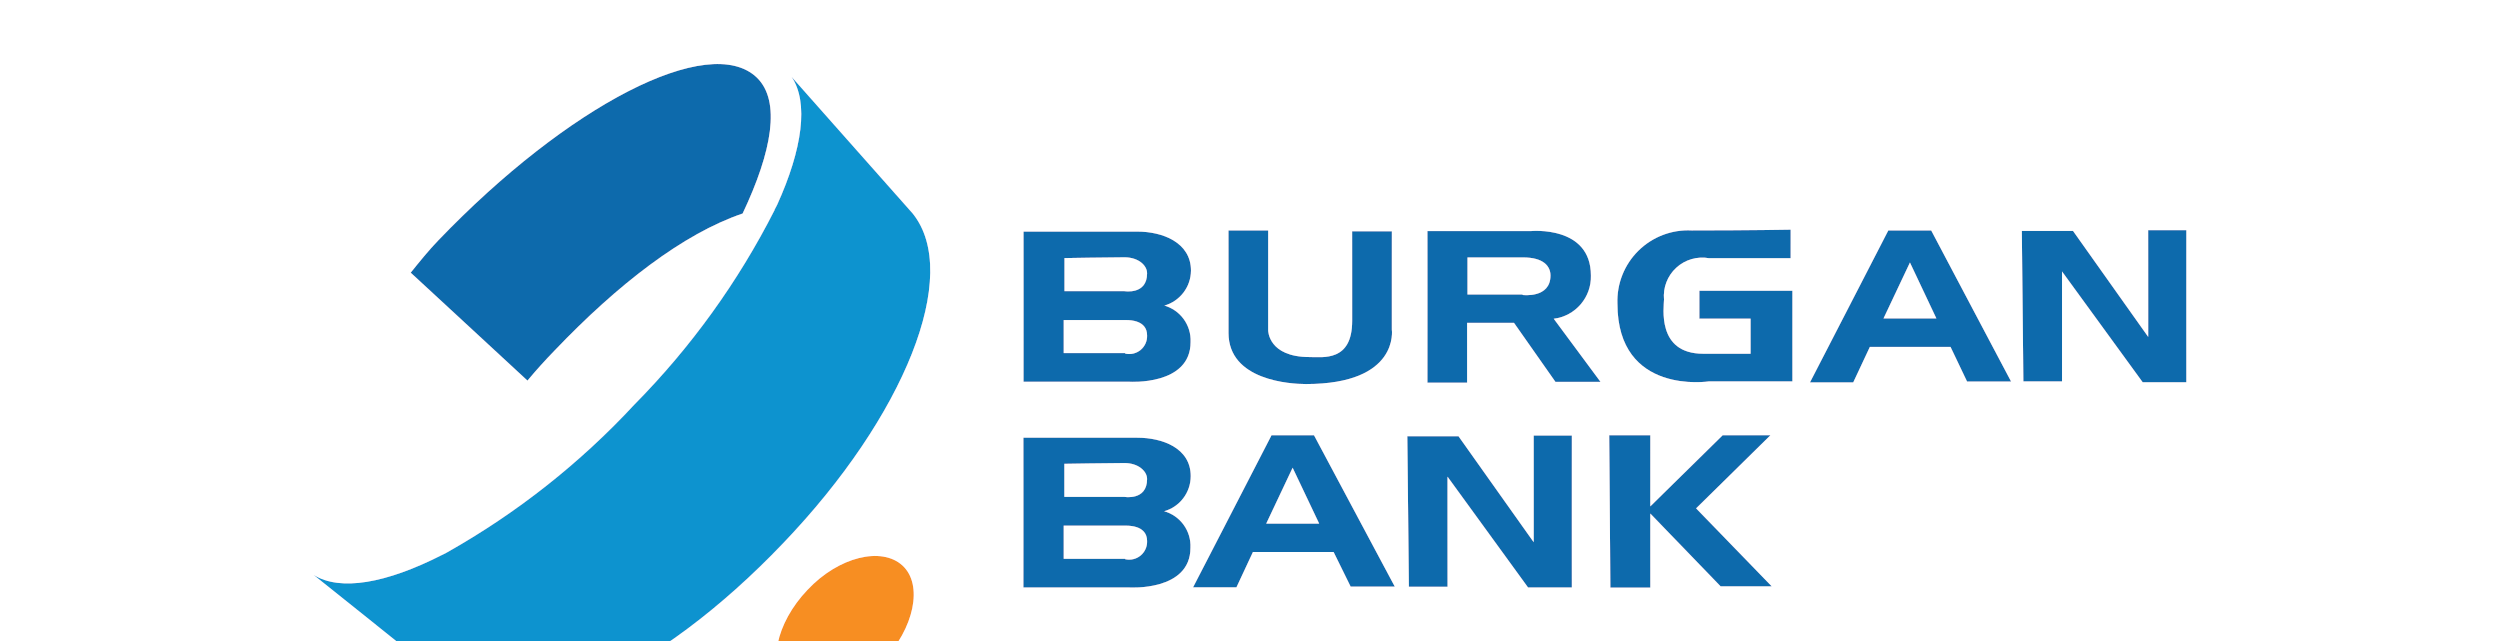
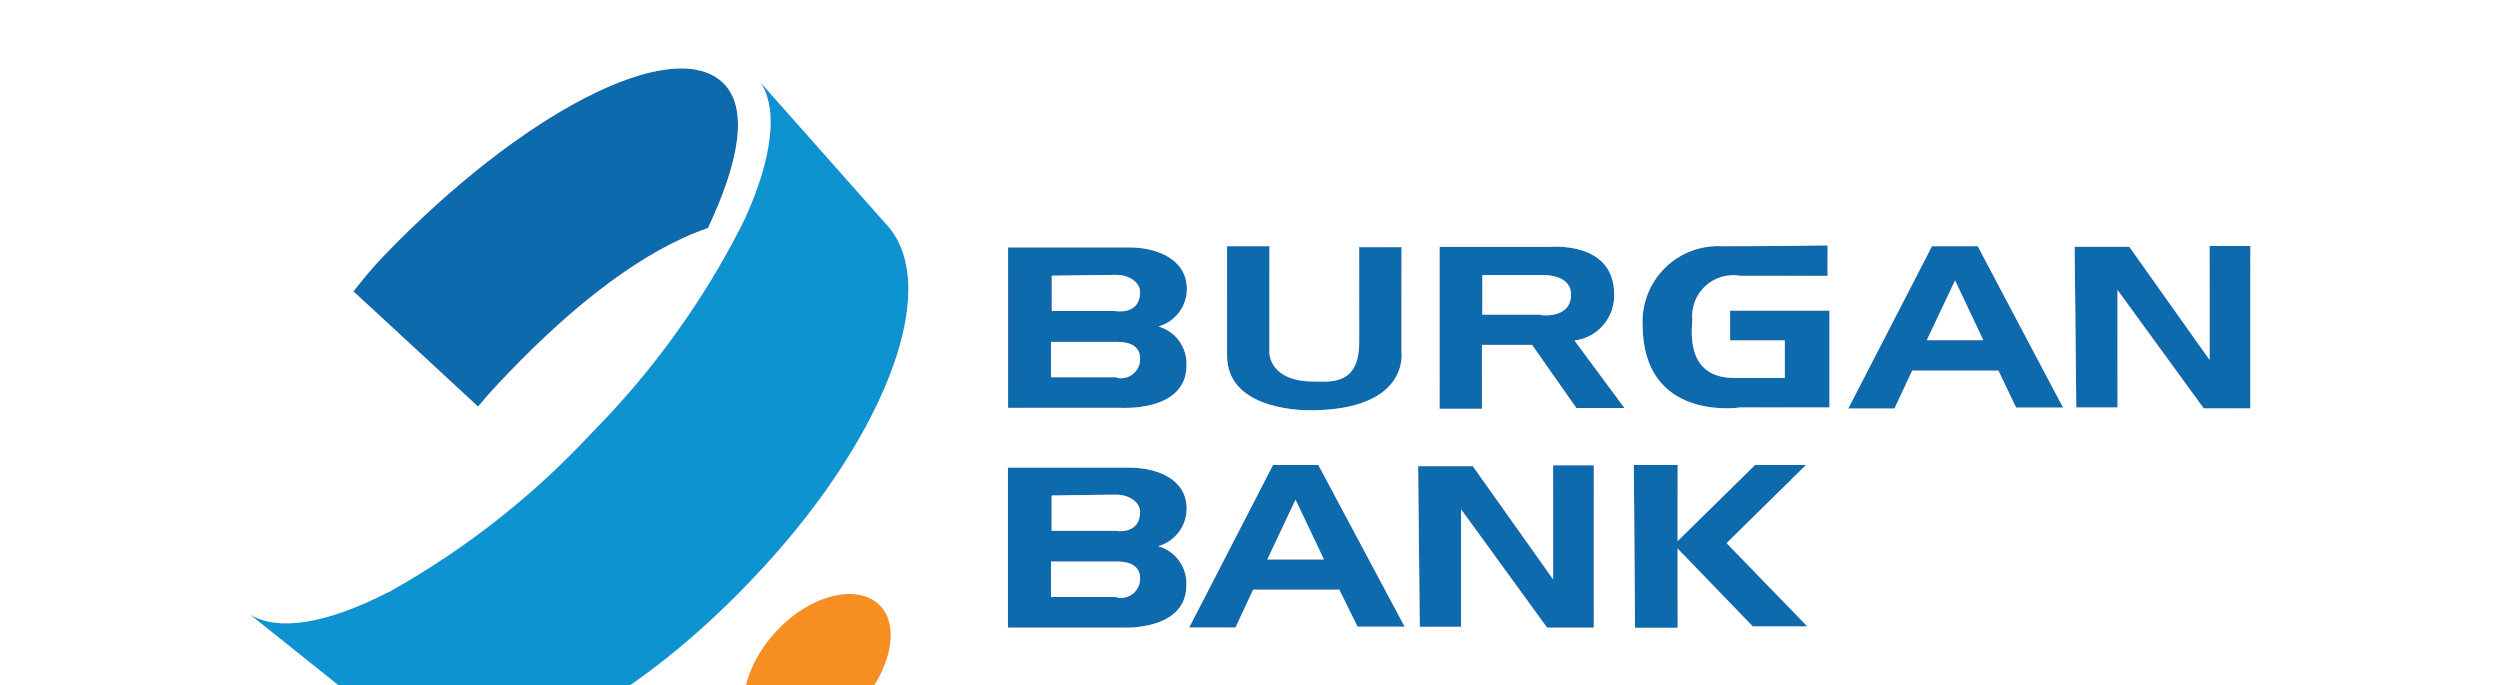
- <svg xmlns="http://www.w3.org/2000/svg" width="156.28" height="40.07" viewBox="-5 -5 156.28 50.07">
+ <svg xmlns="http://www.w3.org/2000/svg" width="146.28" height="40.07" viewBox="-5 -5 156.28 50.07">
  <defs>
    <style>.cls-1{fill:#1093cf;}.cls-2{fill:#f78e20;}.cls-3{fill:#086aac;}</style>
    <filter id="white-shadow" x="-50%" y="-50%" width="200%" height="200%">
      <feDropShadow dx="0" dy="0" stdDeviation="3" flood-color="white" />
    </filter>
  </defs>
  <g id="Layer_2" data-name="Layer 2" filter="url(#white-shadow)">
    <g id="Layer_1-2" data-name="Layer 1">
      <path class="cls-1" d="M37.33,1l8.92,10.06.54.61c3.84,4.77-.63,15.86-10.12,25.77C27,47.58,15.89,52.91,10.75,48.52L0,39.91c2.07,1.3,5.68.65,10-1.55l.27-.13.16-.09A60.44,60.44,0,0,0,25.06,26.59,60.66,60.66,0,0,0,36,11.41c0-.07.06-.12.08-.18L36.2,11C38.18,6.64,38.68,3,37.33,1" />
      <path class="cls-2" d="M38.57,41.08c-2.48,2.6-3.17,6-1.55,7.51s4.94.69,7.42-1.91,3.18-6,1.56-7.5-5-.7-7.43,1.9" />
      <path class="cls-3" d="M34.62,1.06C30.91-2.5,19.86,3.22,9.73,13.78c-.75.78-1.46,1.66-2.15,2.52l9.12,8.43c.73-.87,1.33-1.53,2.15-2.38,4.89-5.11,10-9.09,14.66-10.67,2.3-4.86,3-8.78,1.11-10.62" />
      <path class="cls-3" d="M71.43,13h3.13v7.81s0,2.08,3.23,2.08c1.06,0,3.33.37,3.33-2.82v-7h3.1v7.67S84.84,25,77.51,25c-1.22,0-6.05-.28-6.05-4s0-8,0-8" />
      <path class="cls-3" d="M115.37,13v2.17H109a3,3,0,0,0-3.52,3.23c0,.57-.6,4.23,3.06,4.23h3.7V19.89h-4V17.71h7.27v7.08H109s-7.16,1.12-7.16-6.07A5.52,5.52,0,0,1,107.64,13c4.58,0,7.73-.06,7.73-.06" />
      <path class="cls-3" d="M94.43,18h-4.3V15.11h4.35c1.59,0,2.13.69,2.13,1.41,0,1.81-2.18,1.52-2.18,1.52m2.44,1.86a3.31,3.31,0,0,0,2.9-3.38c0-3.93-4.69-3.47-4.69-3.47H87V24.89h3.1V20.22l3.66,0L97,24.83h3.52Z" />
      <path class="cls-3" d="M63.31,17.74H58.65V15.16s3.61-.06,4.69-.06,1.76.63,1.76,1.25c0,1.71-1.79,1.39-1.79,1.39m.08,4.84h-4.8V20l4.83,0c1.4,0,1.68.68,1.68,1.19a1.4,1.4,0,0,1-1.71,1.43m3-3.73a2.86,2.86,0,0,0,2.14-2.75c0-2.22-2.25-3.05-4.18-3.05l-8.9,0V24.82h8.28s4.77.31,4.77-3.1a2.83,2.83,0,0,0-2.11-2.87" />
      <path class="cls-3" d="M63.31,33.81H58.64V31.23s3.61-.06,4.69-.06,1.77.63,1.77,1.25c0,1.71-1.79,1.39-1.79,1.39m.08,4.84h-4.8V36.06l4.83,0c1.39,0,1.68.68,1.68,1.19a1.4,1.4,0,0,1-1.71,1.43m3-3.73a2.85,2.85,0,0,0,2.12-2.76c0-2.21-2.24-3-4.17-3l-8.9,0V40.89h8.27s4.78.31,4.78-3.1a2.82,2.82,0,0,0-2.1-2.87" />
      <polygon class="cls-3" points="101.2 29 101.29 40.9 104.41 40.9 104.41 35.12 109.9 40.8 113.89 40.8 107.99 34.71 113.79 29 110.06 29 104.41 34.55 104.41 29 101.2 29" />
      <path class="cls-3" d="M74.41,35.9l2.06-4.36,2.07,4.36ZM78.14,29H74.82L68.69,40.88h3.39l1.29-2.76h6.3L81,40.82h3.45Z" />
      <polygon class="cls-3" points="85.43 29.08 89.43 29.08 95.3 37.35 95.3 29.02 98.28 29.02 98.28 40.89 94.86 40.89 88.57 32.24 88.57 40.83 85.55 40.83 85.43 29.08" />
      <path class="cls-3" d="M122.63,19.87l2.06-4.36,2.06,4.36ZM126.35,13H123l-6.12,11.87h3.38l1.3-2.77h6.3l1.29,2.7h3.44Z" />
      <polygon class="cls-3" points="133.43 13.04 137.43 13.04 143.3 21.31 143.3 12.98 146.28 12.98 146.28 24.86 142.87 24.86 136.57 16.21 136.57 24.79 133.55 24.79 133.43 13.04" />
    </g>
  </g>
</svg>
